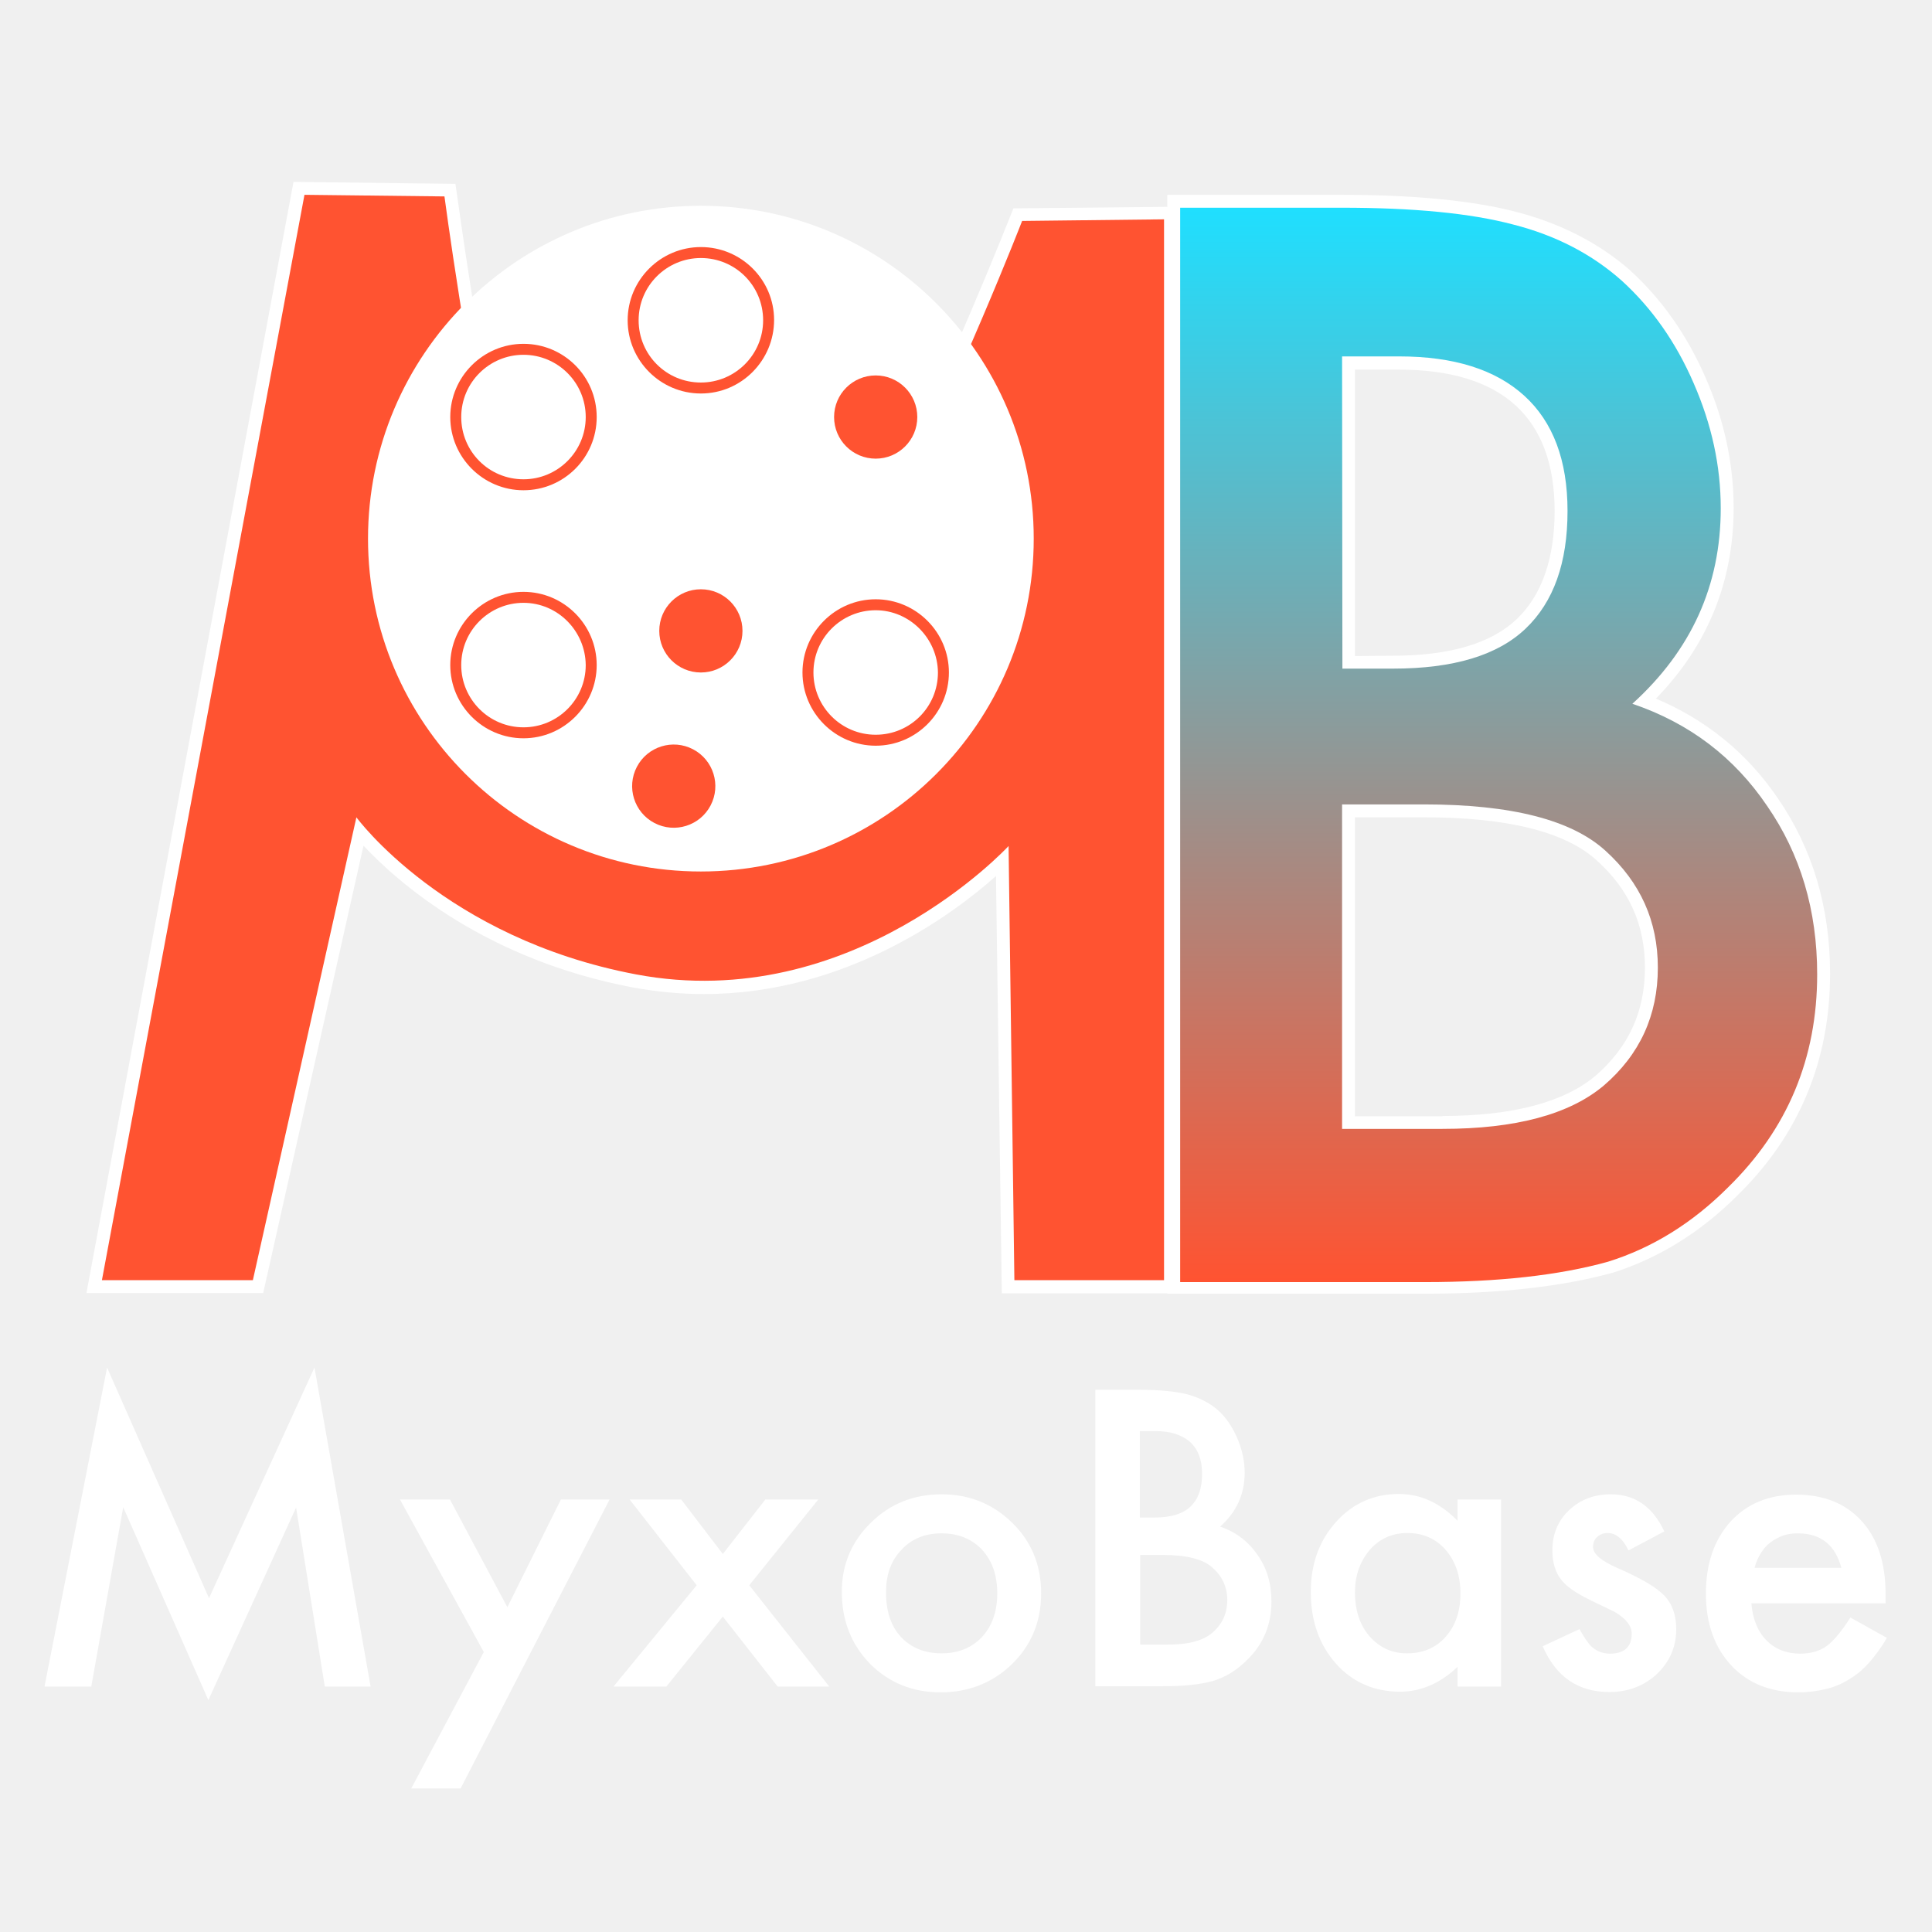
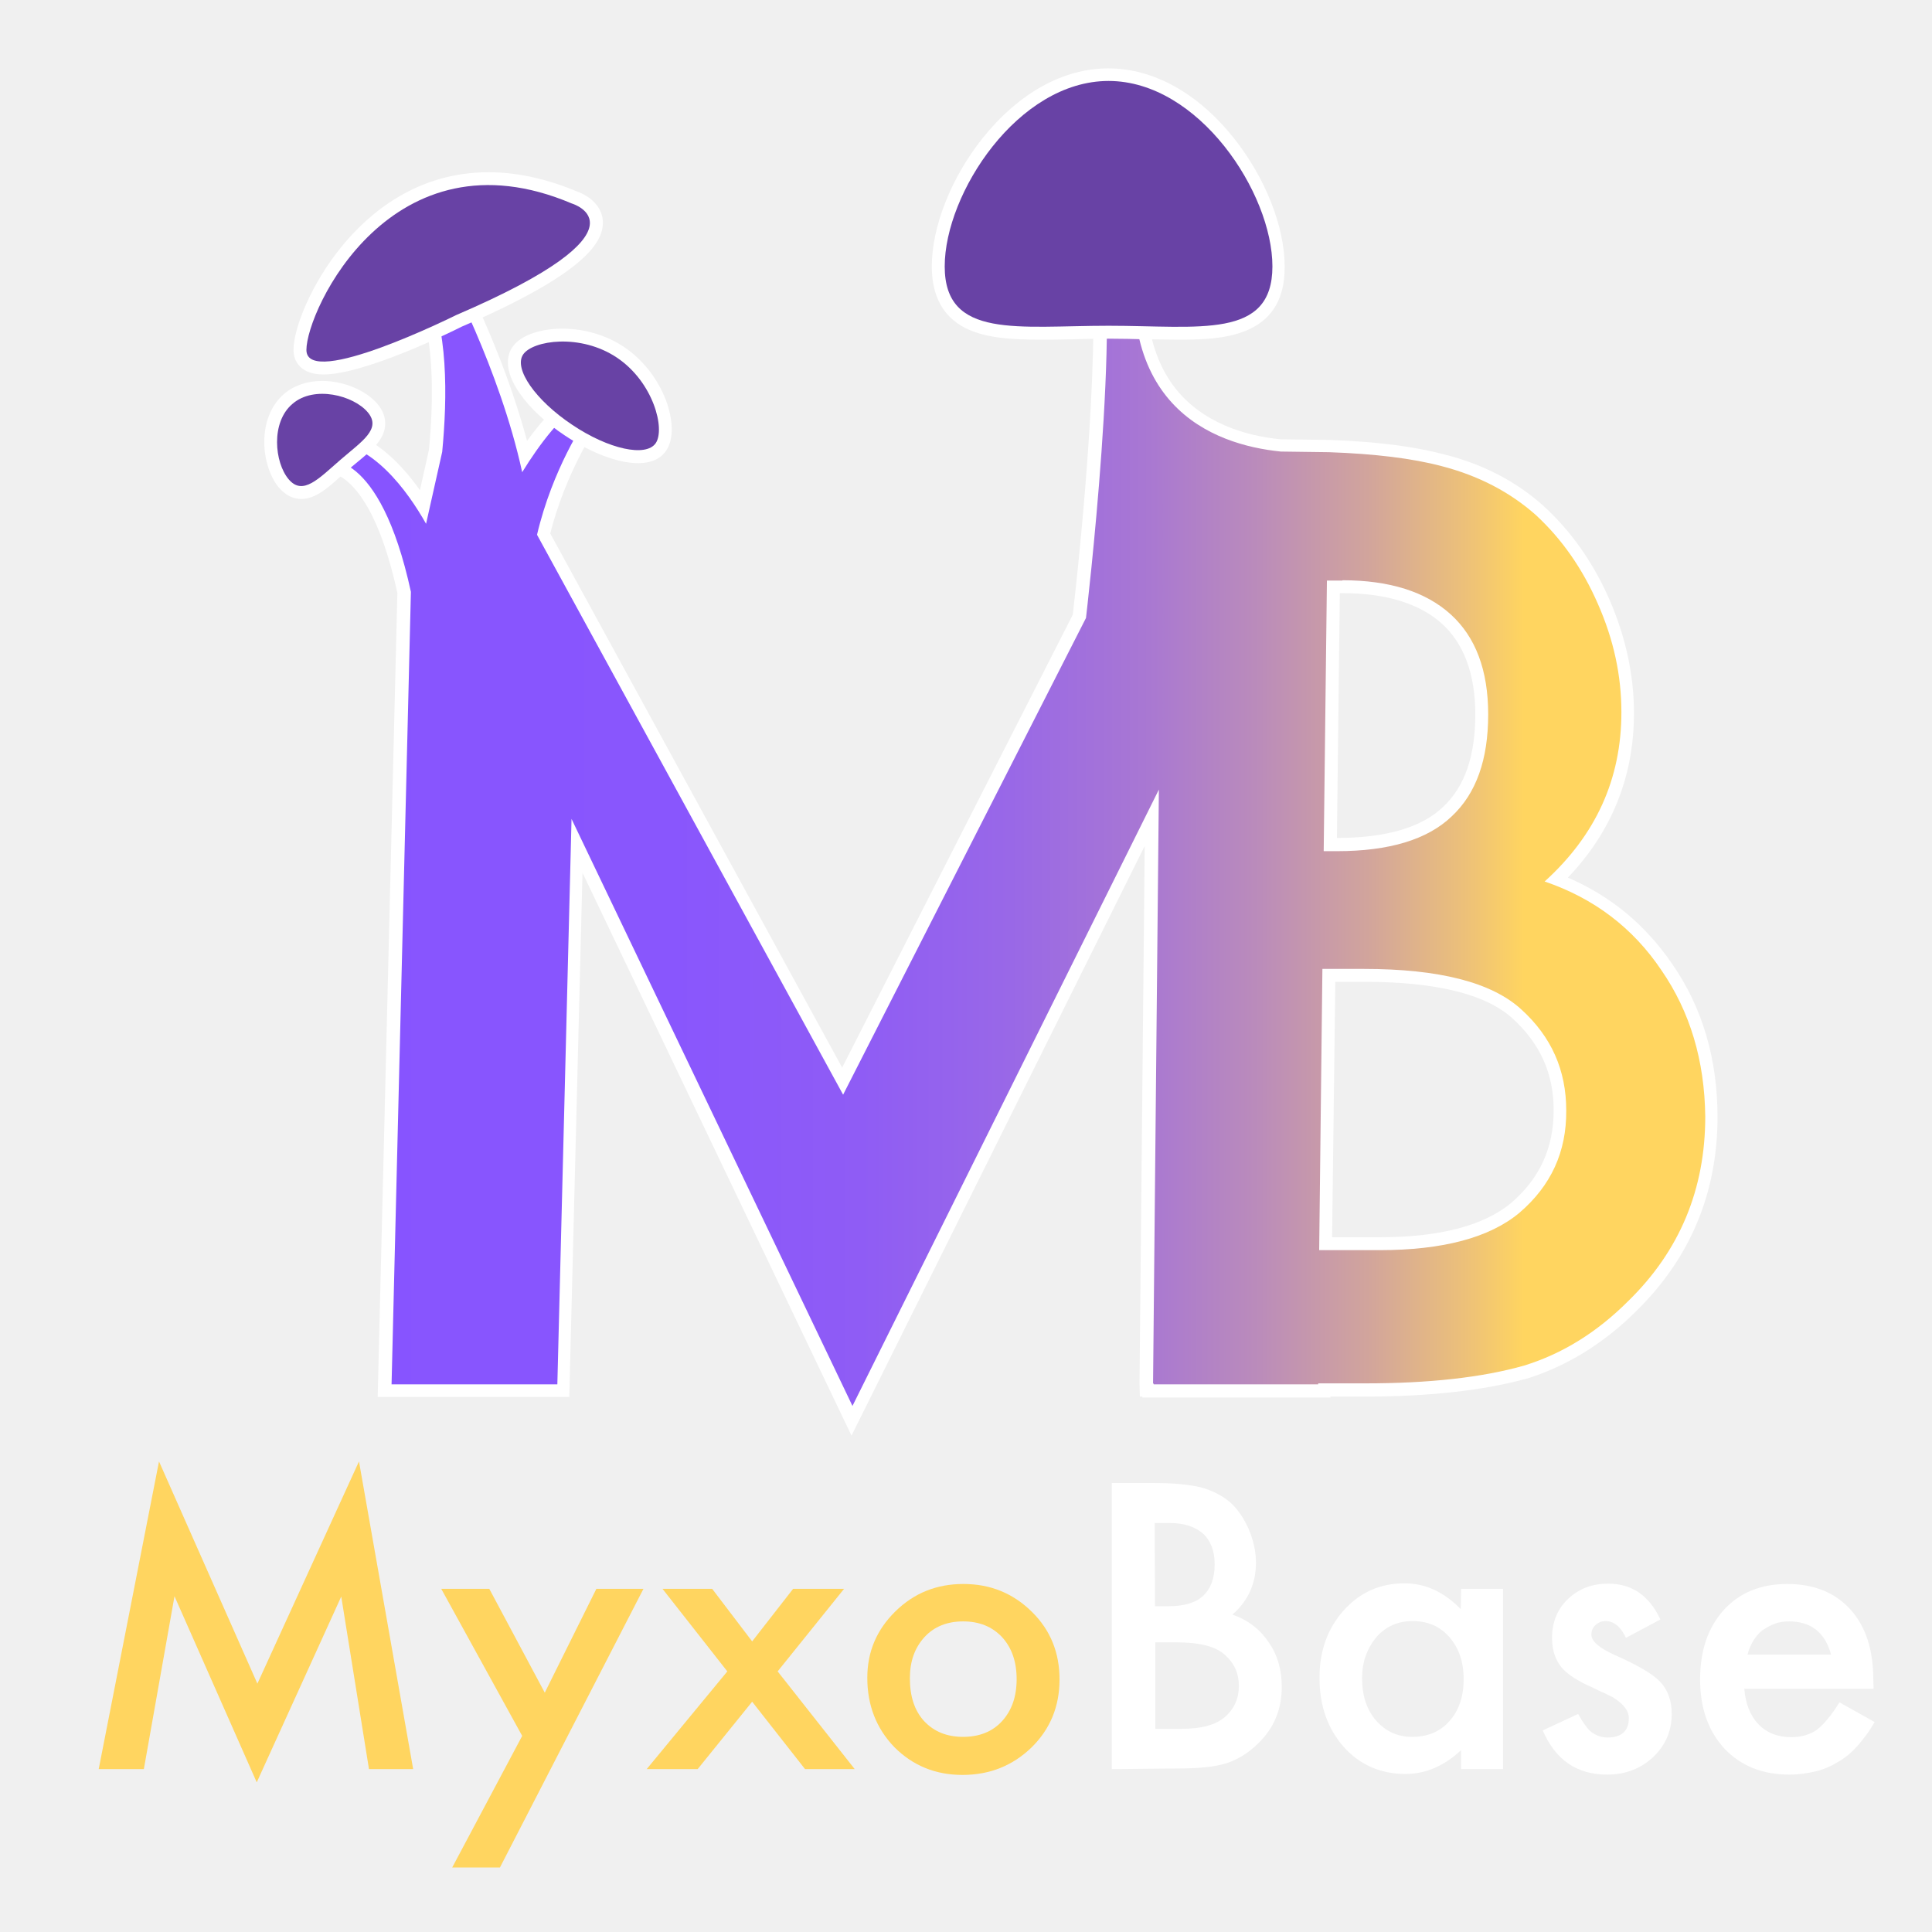
<svg xmlns="http://www.w3.org/2000/svg" version="1.1" id="Layer_1" x="0px" y="0px" viewBox="0 0 599 599" style="enable-background:new 0 0 599 599;" xml:space="preserve">
  <style type="text/css">
- 	.st0{fill:#FFFFFF;}
- 	.st1{fill:url(#SVGID_1_);}
- 	.st2{fill:#FF5331;}
+ 	.st0{fill:#FFD560;}
+ 	.st1{fill:#FFFFFF;}
+ 	.st2{fill:url(#SVGID_1_);}
+ 	.st3{fill:#6842A5;}
</style>
  <g>
    <g>
-       <path class="st0" d="M13.8,522.9l19.4-98.9l31.6,71.5l32.7-71.5l17.4,98.9h-14.2l-8.9-55.5l-27.2,59.7l-26.4-59.8l-9.9,55.6H13.8z    " />
-       <path class="st0" d="M150,512.2L124,464.9h15.5l17.8,33.4l16.6-33.4h15.1l-46.2,89.6h-15.3L150,512.2z" />
-       <path class="st0" d="M216,491.5l-20.8-26.6h16l12.9,16.9l13.2-16.9h16.4l-21.4,26.6l24.8,31.4h-16l-17-21.7l-17.5,21.7h-16.4    L216,491.5z" />
-       <path class="st0" d="M261,493.5c0-8.4,3-15.5,9-21.4c6-5.9,13.3-8.8,21.9-8.8c8.7,0,16,3,22,8.9c6,5.9,8.9,13.2,8.9,21.8    c0,8.7-3,16-9,21.9c-6,5.8-13.4,8.8-22.2,8.8c-8.7,0-16-3-21.9-8.9C263.9,509.8,261,502.4,261,493.5z M274.7,493.7    c0,5.8,1.5,10.4,4.6,13.8c3.2,3.4,7.4,5.1,12.6,5.1c5.2,0,9.4-1.7,12.6-5.1c3.1-3.4,4.7-7.9,4.7-13.5c0-5.6-1.6-10.1-4.7-13.5    c-3.2-3.4-7.4-5.1-12.6-5.1c-5.1,0-9.3,1.7-12.4,5.1C276.2,483.9,274.7,488.3,274.7,493.7z" />
-       <path class="st0" d="M339.6,522.9v-92h13.8c6.2,0,11.1,0.5,14.7,1.4c3.7,1,6.8,2.6,9.4,4.8c2.6,2.3,4.6,5.3,6.1,8.8    c1.5,3.5,2.3,7.1,2.3,10.7c0,6.6-2.5,12.2-7.6,16.7c4.9,1.7,8.7,4.6,11.6,8.8c2.9,4.1,4.3,8.9,4.3,14.4c0,7.2-2.5,13.3-7.6,18.2    c-3.1,3.1-6.5,5.2-10.3,6.4c-4.2,1.2-9.4,1.7-15.7,1.7H339.6z M353.5,470.5h4.3c5.2,0,8.9-1.1,11.3-3.4c2.4-2.3,3.6-5.6,3.6-10.1    c0-4.3-1.2-7.6-3.7-9.9c-2.5-2.2-6-3.4-10.7-3.4h-4.9V470.5z M353.5,509.9h8.6c6.3,0,10.9-1.2,13.8-3.7c3.1-2.7,4.6-6,4.6-10.1    c0-4-1.5-7.3-4.5-10c-2.9-2.7-8.1-4-15.5-4h-7V509.9z" />
-       <path class="st0" d="M451.9,464.9h13.5v58h-13.5v-6.1c-5.5,5.2-11.5,7.7-17.8,7.7c-8,0-14.7-2.9-19.9-8.7    c-5.2-5.9-7.8-13.3-7.8-22.2c0-8.7,2.6-15.9,7.8-21.7c5.2-5.8,11.7-8.7,19.5-8.7c6.8,0,12.8,2.8,18.2,8.3V464.9z M420.1,493.7    c0,5.6,1.5,10.1,4.5,13.6c3.1,3.5,6.9,5.3,11.6,5.3c5,0,9-1.7,12-5.1c3.1-3.5,4.6-8,4.6-13.5c0-5.4-1.5-9.9-4.6-13.5    c-3.1-3.5-7-5.2-11.9-5.2c-4.6,0-8.5,1.7-11.6,5.2C421.6,484.2,420.1,488.5,420.1,493.7z" />
-       <path class="st0" d="M516,474.8l-11.1,5.9c-1.7-3.6-3.9-5.4-6.5-5.4c-1.2,0-2.3,0.4-3.2,1.2c-0.9,0.8-1.3,1.9-1.3,3.1    c0,2.2,2.6,4.4,7.7,6.6c7.1,3.1,11.9,5.9,14.4,8.5c2.5,2.6,3.7,6.1,3.7,10.4c0,5.6-2.1,10.3-6.2,14.1c-4,3.6-8.9,5.4-14.5,5.4    c-9.7,0-16.6-4.7-20.7-14.2l11.4-5.3c1.6,2.8,2.8,4.5,3.6,5.3c1.6,1.5,3.6,2.3,5.8,2.3c4.5,0,6.8-2.1,6.8-6.2    c0-2.4-1.7-4.6-5.2-6.7c-1.4-0.7-2.7-1.3-4.1-2c-1.4-0.6-2.7-1.3-4.1-2c-3.9-1.9-6.6-3.8-8.2-5.7c-2-2.4-3-5.5-3-9.4    c0-5,1.7-9.2,5.2-12.5c3.5-3.3,7.8-4.9,12.9-4.9C506.9,463.3,512.4,467.1,516,474.8z" />
-       <path class="st0" d="M584.6,497.1h-41.6c0.4,4.8,1.9,8.6,4.6,11.4c2.7,2.8,6.3,4.2,10.5,4.2c3.3,0,6.1-0.8,8.3-2.4    c2.1-1.6,4.6-4.5,7.3-8.8l11.3,6.3c-1.7,3-3.6,5.5-5.5,7.7c-1.9,2.1-4,3.9-6.3,5.2c-2.2,1.4-4.6,2.4-7.2,3c-2.6,0.6-5.4,1-8.4,1    c-8.7,0-15.6-2.8-20.8-8.3c-5.2-5.6-7.9-13-7.9-22.3c0-9.2,2.5-16.6,7.6-22.3c5.1-5.6,11.9-8.4,20.4-8.4c8.5,0,15.3,2.7,20.3,8.2    c4.9,5.4,7.4,12.9,7.4,22.5L584.6,497.1z M570.9,486.1c-1.9-7.1-6.4-10.7-13.5-10.7c-1.6,0-3.2,0.2-4.6,0.7    c-1.4,0.5-2.7,1.2-3.9,2.1c-1.2,0.9-2.2,2.1-3,3.4s-1.5,2.8-1.9,4.5H570.9z" />
+       <path class="st0" d="M30.6,548.5l18.7-95.4l30.5,68.9l31.5-68.9l16.8,95.4h-13.7l-8.6-53.5l-26.2,57.6l-25.5-57.7l-9.5,53.6H30.6z    " />
+       <path class="st0" d="M161.9,538.2l-25.1-45.6h14.9l17.2,32.2l16-32.2h14.6L155,579h-14.8L161.9,538.2z" />
+       <path class="st0" d="M225.5,518.2l-20.1-25.6h15.4l12.4,16.3l12.7-16.3h15.8l-20.6,25.6l23.9,30.3h-15.4l-16.4-20.9l-16.9,20.9    h-15.8L225.5,518.2z" />
+       <path class="st0" d="M268.9,520.2c0-8.1,2.9-14.9,8.7-20.6c5.8-5.7,12.8-8.5,21.1-8.5c8.4,0,15.4,2.9,21.2,8.6s8.6,12.7,8.6,21    c0,8.4-2.9,15.4-8.7,21.1c-5.8,5.6-12.9,8.5-21.4,8.5c-8.4,0-15.4-2.9-21.1-8.6C271.7,535.9,268.9,528.7,268.9,520.2z     M282.1,520.3c0,5.6,1.4,10,4.4,13.3c3.1,3.3,7.1,4.9,12.1,4.9s9.1-1.6,12.1-4.9c3-3.3,4.5-7.6,4.5-13s-1.5-9.7-4.5-13    c-3.1-3.3-7.1-4.9-12.1-4.9c-4.9,0-9,1.6-12,4.9C283.6,510.9,282.1,515.1,282.1,520.3z" />
+       <path class="st1" d="M344.7,548.5v-88.7H358c6,0,10.7,0.5,14.2,1.3c3.6,1,6.6,2.5,9.1,4.6c2.5,2.2,4.4,5.1,5.9,8.5    c1.4,3.4,2.2,6.8,2.2,10.3c0,6.4-2.4,11.8-7.3,16.1c4.7,1.6,8.4,4.4,11.2,8.5c2.8,4,4.1,8.6,4.1,13.9c0,6.9-2.4,12.8-7.3,17.5    c-3,3-6.3,5-9.9,6.2c-4,1.2-9.1,1.6-15.1,1.6L344.7,548.5L344.7,548.5z M358.1,498h4.1c5,0,8.6-1.1,10.9-3.3    c2.3-2.2,3.5-5.4,3.5-9.7c0-4.1-1.2-7.3-3.6-9.5c-2.4-2.1-5.8-3.3-10.3-3.3H358L358.1,498L358.1,498z M358.1,536h8.3    c6.1,0,10.5-1.2,13.3-3.6c3-2.6,4.4-5.8,4.4-9.7c0-3.9-1.4-7-4.3-9.6c-2.8-2.6-7.8-3.9-14.9-3.9h-6.7V536z" />
+       <path class="st1" d="M453,492.6h13v55.9h-13v-5.9c-5.3,5-11.1,7.4-17.2,7.4c-7.7,0-14.2-2.8-19.2-8.4c-5-5.7-7.5-12.8-7.5-21.4    c0-8.4,2.5-15.3,7.5-20.9c5-5.6,11.3-8.4,18.8-8.4c6.6,0,12.3,2.7,17.5,8L453,492.6L453,492.6z M422.3,520.3    c0,5.4,1.4,9.7,4.3,13.1c3,3.4,6.7,5.1,11.2,5.1c4.8,0,8.7-1.6,11.6-4.9c3-3.4,4.4-7.7,4.4-13c0-5.2-1.4-9.5-4.4-13    c-3-3.4-6.7-5-11.5-5c-4.4,0-8.2,1.6-11.2,5C423.8,511.2,422.3,515.3,422.3,520.3z" />
+       <path class="st1" d="M514.8,502.1l-10.7,5.7c-1.6-3.5-3.8-5.2-6.3-5.2c-1.2,0-2.2,0.4-3.1,1.2c-0.9,0.8-1.3,1.8-1.3,3    c0,2.1,2.5,4.2,7.4,6.4c6.8,3,11.5,5.7,13.9,8.2c2.4,2.5,3.6,5.9,3.6,10c0,5.4-2,9.9-6,13.6c-3.9,3.5-8.6,5.2-14,5.2    c-9.4,0-16-4.5-20-13.7l11-5.1c1.5,2.7,2.7,4.3,3.5,5.1c1.5,1.4,3.5,2.2,5.6,2.2c4.3,0,6.6-2,6.6-6c0-2.3-1.6-4.4-5-6.5    c-1.3-0.7-2.6-1.3-4-1.9c-1.3-0.6-2.6-1.3-4-1.9c-3.8-1.8-6.4-3.7-7.9-5.5c-1.9-2.3-2.9-5.3-2.9-9.1c0-4.8,1.6-8.9,5-12.1    c3.4-3.2,7.5-4.7,12.4-4.7C506,491,511.3,494.7,514.8,502.1z" />
+       <path class="st1" d="M580.9,523.6h-40.1c0.4,4.6,1.8,8.3,4.4,11s6.1,4,10.1,4c3.2,0,5.9-0.8,8-2.3c2-1.5,4.4-4.3,7-8.5l10.9,6.1    c-1.6,2.9-3.5,5.3-5.3,7.4c-1.8,2-3.9,3.8-6.1,5c-2.1,1.3-4.4,2.3-6.9,2.9c-2.5,0.6-5.2,1-8.1,1c-8.4,0-15-2.7-20.1-8    c-5-5.4-7.6-12.5-7.6-21.5c0-8.9,2.4-16,7.3-21.5c4.9-5.4,11.5-8.1,19.7-8.1c8.2,0,14.8,2.6,19.6,7.9c4.7,5.2,7.1,12.4,7.1,21.7    L580.9,523.6z M567.7,513c-1.8-6.8-6.2-10.3-13-10.3c-1.5,0-3.1,0.2-4.4,0.7c-1.3,0.5-2.6,1.2-3.8,2c-1.2,0.9-2.1,2-2.9,3.3    s-1.4,2.7-1.8,4.3H567.7z" />
+     </g>
+   </g>
+   <g>
+     <g>
+       <path class="st1" d="M180.6,270.6l-4.1,162.5h-59.4l6.1-249.3c-8-36.3-20.1-37.3-21.4-37.3c-0.1,0-0.2,0-0.2,0l-5.2,1.8l0.3-5.7    v-10.2l4.1,0.1c7.6,0.2,18.4,3.9,29.4,19.5l2.8-12.6c1.5-15.9,1.9-37.4-5-49.9l-1.7-3.1l13-9.1l2.1,4c0.6,1.2,14.3,26.5,22,55.4    c5.6-7.7,10.9-13,15.9-15.8l6-3.3v14.3l-0.7,1c-0.1,0.1-9.3,13.9-14,32.5l90.5,165.6l71.5-140.4c3.9-33.5,9.7-100.2,4-117.4    l-1.1-3.2l3-1.6c3-1.6,10.4-5.2,14.1-5.2c2.2,0,3.4,1.1,4,1.7c0.9,1.1,1.2,2.5,0.9,3.9c-4.3,22.2-2.2,39.3,6.3,50.8    c8.8,11.8,22.9,15.6,33.3,16.6l14.9,0.2c14.7,0.5,26.4,2,35.8,4.5c12,3,22.4,8.4,30.9,16.1c8.5,7.8,15.3,17.5,20.3,28.9    c5,11.5,7.6,23.4,7.6,35.2c0,19.6-6.9,36.8-20.5,51c13.3,5.7,24.1,14.7,32.3,26.7c9.4,13.5,14.1,29.5,14.1,47.5    c0,23.6-8.5,43.8-25.1,60.1c-10,10-21.5,17.1-33.9,21l-0.1,0c-13.4,3.7-30.3,5.6-50.2,5.6h-10.7l0,0.3h-58.3l-0.1-0.3h-0.7l-0.1-4    v-0.5l1.6-166.2l-90.9,182.8L180.6,270.6z M427.8,383.6c18.6,0,32.3-3.6,40.8-10.7c8.8-7.6,13.1-17,13.1-28.7    c0-11.4-4.2-20.6-12.7-28.4c-8.3-7.6-23.8-11.4-46.1-11.4H414l-1,79.2H427.8z M414.5,259.8c15.1,0,26.2-3.2,32.9-9.6    c6.8-6.4,10-15.8,10-28.8c0-12.3-3.5-21.8-10.3-28c-7-6.3-17.4-9.5-30.9-9.5h-0.8L414.5,259.8L414.5,259.8z" />
+       <linearGradient id="SVGID_1_" gradientUnits="userSpaceOnUse" x1="100.693" y1="251.336" x2="528.54" y2="251.336">
+         <stop offset="0" style="stop-color:#8754FF" />
+         <stop offset="0.251" style="stop-color:#8956FD" />
+         <stop offset="0.388" style="stop-color:#8F5CF5" />
+         <stop offset="0.497" style="stop-color:#9968E7" />
+         <stop offset="0.593" style="stop-color:#A877D3" />
+         <stop offset="0.678" style="stop-color:#BB8CBA" />
+         <stop offset="0.758" style="stop-color:#D2A59B" />
+         <stop offset="0.83" style="stop-color:#EEC277" />
+         <stop offset="0.869" style="stop-color:#FFD560" />
+       </linearGradient>
+       <path class="st2" d="M515.1,300.8c-8.8-13.1-20.9-22.3-36.2-27.5c15.9-14.4,23.8-31.8,23.8-52.5c0-11.4-2.4-22.5-7.3-33.6    c-4.8-11-11.2-20.1-19.2-27.5c-8-7.1-17.7-12.2-29.3-15.2c-9.1-2.4-20.7-3.8-34.8-4.3l-15-0.2c-20.8-2.1-54.7-14.1-43.3-72.2    c0.7-3.4-13.2,3.9-13.2,3.9c7.6,22.8-3.9,119.9-3.9,119.9l-75.3,147.8l-94.9-173.6c4.8-20.5,14.9-35.3,14.9-35.3v-6.2    c-7.1,4-14.2,13.5-19.5,22.1c-7-32.2-23.8-63.3-23.8-63.3l-6.4,4.5c7.4,13.4,7,35.8,5.4,52.5l-5,22.3    c-5.7-10.1-16.7-25.5-31.3-25.8v6.1c0,0,16.8-4.2,26.6,40.8l-6,245.7h51.4l4.4-175.3l87.1,182l95-191.1l-1.8,183.6v0.2v0.3h0.1    l0.1,0.3h51l0-0.3h14.6c19.7,0,36.1-1.8,49.2-5.5c12-3.7,22.7-10.4,32.3-20c16-15.6,23.9-34.7,23.9-57.2    C528.5,328.8,524,313.7,515.1,300.8z M416.2,179.9c14.7,0,25.9,3.6,33.6,10.6c7.7,7,11.6,17.3,11.6,31c0,14-3.7,24.5-11.3,31.6    c-7.5,7.2-19.4,10.8-35.6,10.8h-4.1l1-83.9H416.2z M471.1,376c-9.2,7.7-23.7,11.6-43.4,11.6H409l1-87.2h12.8    c23.5,0,39.7,4.2,48.8,12.5c9.4,8.5,14,18.9,14,31.4C485.7,357.1,480.9,367.6,471.1,376z" />
    </g>
    <g>
-       <g>
-         <path class="st0" d="M361.9,401.2V60.4h54c22.5,0,40.8,1.8,54.2,5.3C484,69.3,496,75.5,505.6,84c9.7,8.9,17.5,20,23.2,33.1     c5.8,13.2,8.7,26.8,8.7,40.4c0,22.8-8.1,42.7-24.1,59.1c15.6,6.6,28.3,16.9,37.8,30.9c10.7,15.5,16.2,33.8,16.2,54.4     c0,27-9.7,50.2-28.8,68.8c-11.4,11.4-24.5,19.5-38.9,24h-0.1c-15.4,4.2-34.8,6.4-57.8,6.4h-79.9L361.9,401.2L361.9,401.2z      M447.2,346c21.6,0,37.6-4.2,47.4-12.4c10.3-8.9,15.4-19.9,15.4-33.6c0-13.3-4.9-24.2-14.9-33.2c-9.7-8.9-27.7-13.4-53.6-13.4     h-21.4v92.7h27.1V346z M431.9,203.3c17.5,0,30.4-3.8,38.3-11.3c7.8-7.4,11.8-18.8,11.8-33.6c0-14.4-4.1-25.4-12.1-32.7     c-8.1-7.4-20.3-11.1-36.1-11.1h-13.7v88.8L431.9,203.3L431.9,203.3z" />
-         <linearGradient id="SVGID_1_" gradientUnits="userSpaceOnUse" x1="464.68" y1="202.487" x2="464.68" y2="535.587" gradientTransform="matrix(1 0 0 -1 0 600)">
-           <stop offset="0" style="stop-color:#FF5331" />
-           <stop offset="1" style="stop-color:#1FDFFF" />
-         </linearGradient>
-         <path class="st1" d="M365.9,397.2V64.4h50c22.3,0,40,1.7,53.2,5.2c13.4,3.4,24.6,9.3,33.8,17.5c9.3,8.5,16.7,19,22.2,31.7     c5.6,12.8,8.4,25.7,8.4,38.8c0,23.9-9.1,44-27.4,60.6c17.7,6,31.6,16.6,41.8,31.7c10.3,14.9,15.5,32.3,15.5,52.2     c0,26-9.2,48-27.6,66c-11.1,11.1-23.5,18.8-37.3,23.1c-15.1,4.2-34,6.3-56.7,6.3h-75.9L365.9,397.2L365.9,397.2z M416.2,207.3     h15.7c18.7,0,32.4-4.1,41.1-12.4c8.7-8.3,13-20.4,13-36.5c0-15.7-4.5-27.6-13.4-35.7s-21.8-12.2-38.8-12.2h-17.7L416.2,207.3     L416.2,207.3z M416.2,350h31c22.7,0,39.4-4.5,50-13.4C508.4,327,514,314.8,514,300c0-14.4-5.4-26.4-16.2-36.2     c-10.5-9.6-29.2-14.4-56.3-14.4h-25.4V350H416.2z" />
-       </g>
-       <g>
-         <g>
-           <path class="st2" d="M31.6,396.9L94.4,60.4l43.4,0.5c0,0,26.7,202.7,58.5,201.6c46.1-1.6,120.6-194,120.6-194l44-0.5l0,328.9      h-46.4l-1.8-134.6c0,0-48.3,52.5-115.5,39.8c-59.3-11.2-86.7-48.7-86.7-48.7L78.4,396.9H31.6z" />
-         </g>
-         <g>
-           <path class="st0" d="M310.6,400.9l-1.8-129.3c-13.6,12.1-46.7,36.6-90.6,36.6c-7.2,0-14.5-0.7-21.7-2c-45.9-8.6-73-32.5-83.8-44      L81.6,400.9H26.8L91,56.4l50.2,0.6l0.5,3.4c0.1,0.5,6.8,50.9,17.2,100.5c6.1,29.1,12.3,52.2,18.4,68.7      c6.6,18.1,13.6,28.9,18.7,28.9l0.1,0c23-0.8,56.3-60.1,74.2-95.4c24-47.6,42.7-95.6,42.9-96l1-2.5l50.8-0.5l0,336.9H310.6z" />
-         </g>
-         <g>
-           <path class="st2" d="M31.6,396.9L94.4,60.4l43.4,0.5c0,0,26.7,202.7,58.5,201.6c46.1-1.6,120.6-194,120.6-194l44-0.5l0,328.9      h-46.4l-1.8-134.6c0,0-48.3,52.5-115.5,39.8c-59.3-11.2-86.7-48.7-86.7-48.7L78.4,396.9H31.6z" />
-         </g>
-       </g>
-       <g>
-         <circle class="st0" cx="217.3" cy="167" r="103.2" />
-         <g>
-           <path class="st2" d="M162.3,152c-12.5,0-22.7-10.2-22.7-22.7c0-12.5,10.2-22.7,22.7-22.7c12.5,0,22.7,10.1,22.7,22.7      S174.8,152,162.3,152z M162.3,110c-10.6,0-19.3,8.6-19.3,19.3s8.6,19.3,19.3,19.3c10.6,0,19.3-8.6,19.3-19.3      S172.9,110,162.3,110z" />
-         </g>
-         <g>
-           <path class="st2" d="M162.3,228.9c-12.5,0-22.7-10.2-22.7-22.7s10.2-22.7,22.7-22.7c12.5,0,22.7,10.2,22.7,22.7      S174.8,228.9,162.3,228.9z M162.3,186.9c-10.6,0-19.3,8.6-19.3,19.3c0,10.6,8.6,19.3,19.3,19.3c10.6,0,19.3-8.6,19.3-19.3      C181.5,195.6,172.9,186.9,162.3,186.9z" />
-         </g>
-         <g>
-           <path class="st2" d="M271.5,231.2c-12.5,0-22.7-10.2-22.7-22.7s10.2-22.7,22.7-22.7c12.5,0,22.7,10.2,22.7,22.7      C294.2,221,284,231.2,271.5,231.2z M271.5,189.2c-10.6,0-19.3,8.6-19.3,19.3c0,10.6,8.6,19.3,19.3,19.3s19.3-8.6,19.3-19.3      C290.7,197.9,282,189.2,271.5,189.2z" />
-         </g>
-         <g>
-           <path class="st2" d="M217.3,122c-12.5,0-22.7-10.2-22.7-22.7s10.2-22.7,22.7-22.7S240,86.7,240,99.2S229.9,122,217.3,122z       M217.3,80c-10.6,0-19.3,8.6-19.3,19.3s8.6,19.3,19.3,19.3c10.6,0,19.3-8.6,19.3-19.3S228,80,217.3,80z" />
-         </g>
-         <ellipse transform="matrix(0.4641 -0.8858 0.8858 0.4641 -103.934 315.6804)" class="st2" cx="208.9" cy="243.7" rx="12.9" ry="12.9" />
-         <circle class="st2" cx="217.3" cy="195.6" r="12.9" />
-         <circle class="st2" cx="271.5" cy="129.3" r="12.9" />
-       </g>
+       <path class="st1" d="M100.3,116.1c-6.9,0-9.3-3.9-9.3-7.6c0-6.7,5.5-20.5,14.8-31.9c8.6-10.6,23.5-23.2,45.7-23.2    c8.7,0,17.9,2,27.2,5.9c3,1,7.9,3.9,8.2,9.2c0.3,5.8-3.8,15.6-43.8,32.8C139.6,103.1,112.9,116.1,100.3,116.1z" />
+       <path class="st3" d="M141.4,97.7c0,0-46.4,23.1-46.4,10.8s26.5-69.1,82.3-45.4C177.3,63.1,203.8,70.9,141.4,97.7z" />
+     </g>
+     <g>
+       <path class="st1" d="M197.8,143.6c-6.2,0-14.6-3.2-22.7-8.6c-5.9-3.9-10.9-8.6-14-13.1c-5.2-7.5-3.7-12.1-2.3-14.2    c2.9-4.3,9.9-5.8,15.5-5.8c6.9,0,13.7,2,19.2,5.7c5.8,3.9,10.3,9.7,12.9,16.3c2.4,6.4,2.5,12.3,0.2,15.7    C205.4,141.5,202.9,143.6,197.8,143.6z" />
+       <path class="st3" d="M203.3,137.4c-3,4.4-14.6,1.9-25.9-5.7c-11.4-7.6-18.2-17.4-15.2-21.8c3-4.4,17.8-6.6,29.1,1    S206.3,133,203.3,137.4z" />
+     </g>
+     <g>
+       <path class="st1" d="M93.4,154.7c-2.6,0-4.9-1.2-6.9-3.5c-5.5-6.5-7.2-21.5,1.6-29.1c3.1-2.6,7.2-4,11.8-4    c6.6,0,13.5,2.9,17.1,7.1c1.8,2.1,2.6,4.4,2.4,6.8c-0.4,4.6-4.4,7.8-9,11.6c-0.8,0.7-1.6,1.3-2.4,2c-0.8,0.7-1.6,1.4-2.4,2.1    C101.4,151.5,97.7,154.7,93.4,154.7z" />
+       <path class="st3" d="M114,127.8c4.4,5.2-1.8,9-8.5,14.8s-11.6,11.2-16,6c-4.4-5.2-5.6-17.7,1.2-23.4    C97.4,119.4,109.6,122.6,114,127.8z" />
+     </g>
+     <g>
+       <path class="st1" d="M365.1,105.3c-3.2,0-6.4-0.1-9.9-0.1c-3.7-0.1-7.5-0.2-11.5-0.2c-3.9,0-7.8,0.1-11.5,0.2    c-3.5,0.1-6.8,0.1-9.9,0.1c-8.2,0-16.7-0.4-23-3.6c-6.9-3.5-10.4-9.9-10.4-19.1c0-12.3,6-27.5,15.7-39.7c11.2-14,25-21.7,39-21.7    s27.9,7.7,39,21.7c9.7,12.2,15.7,27.4,15.7,39.7C398.5,105.3,377.6,105.3,365.1,105.3z" />
+       <path class="st3" d="M394.5,82.6c0,22.7-22.7,18.4-50.8,18.4c-28,0-50.8,4.2-50.8-18.4s22.7-57.5,50.8-57.5    C371.7,25.1,394.5,59.9,394.5,82.6z" />
    </g>
  </g>
</svg>
